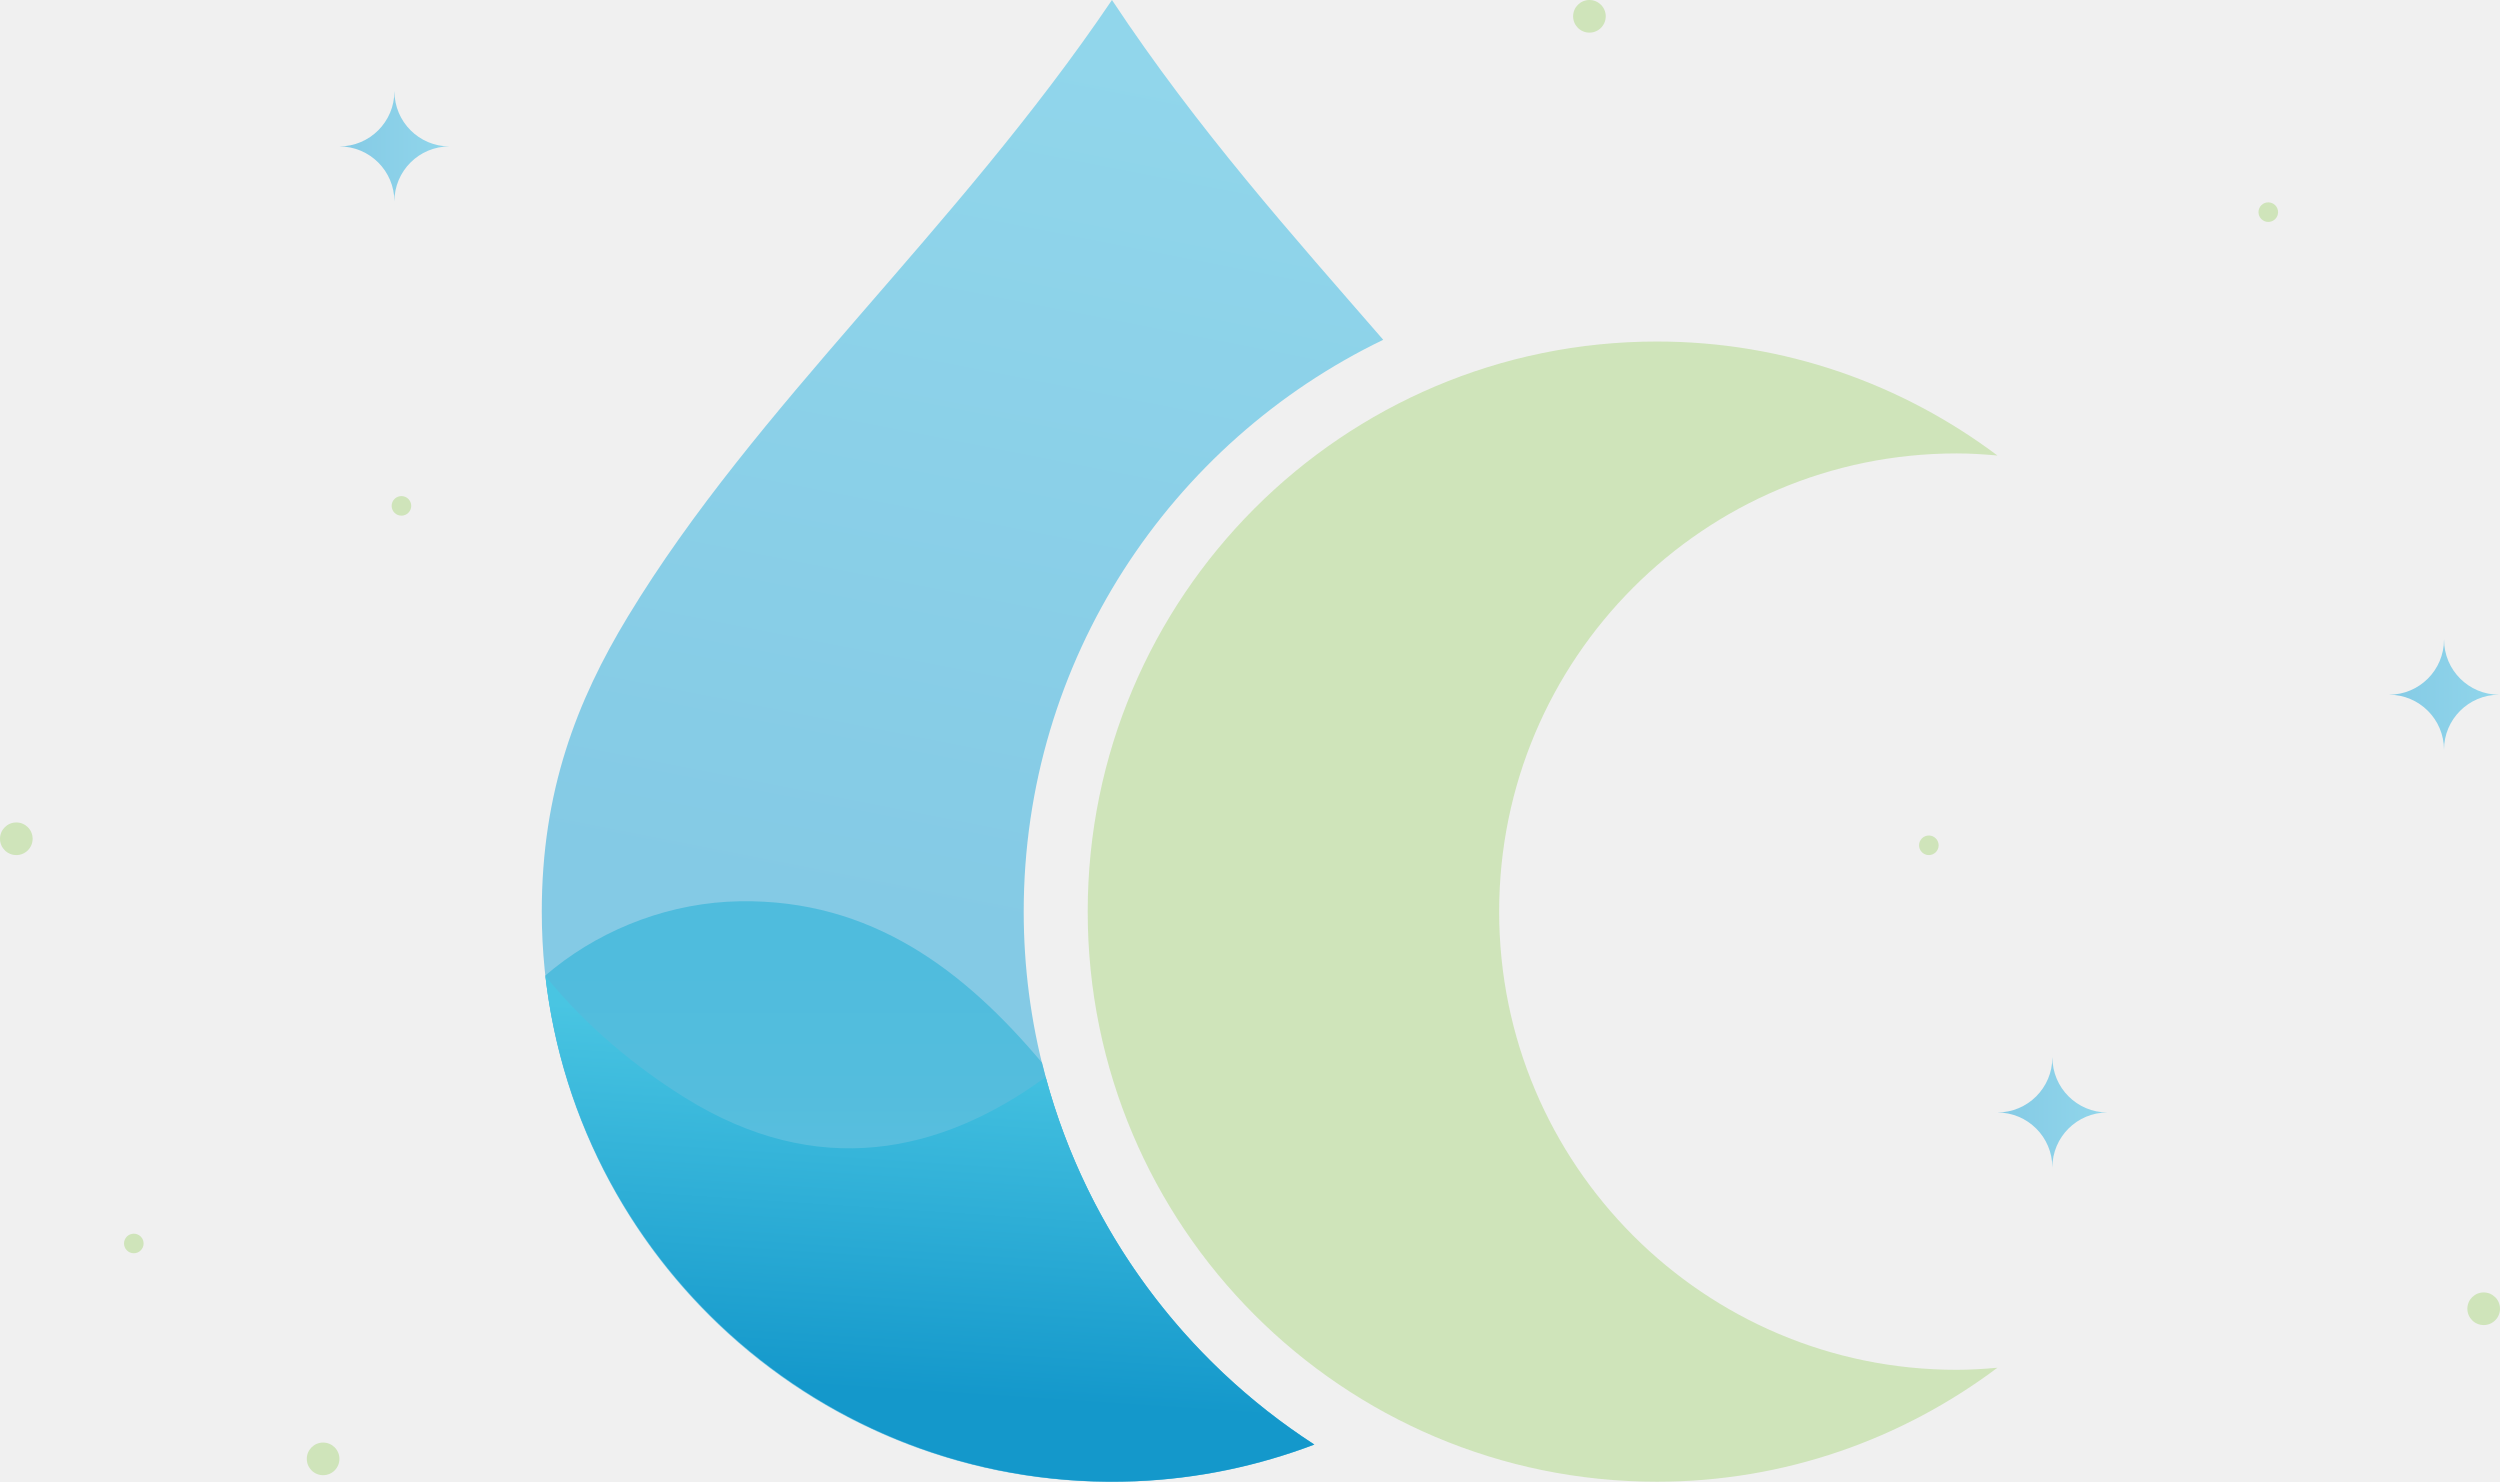
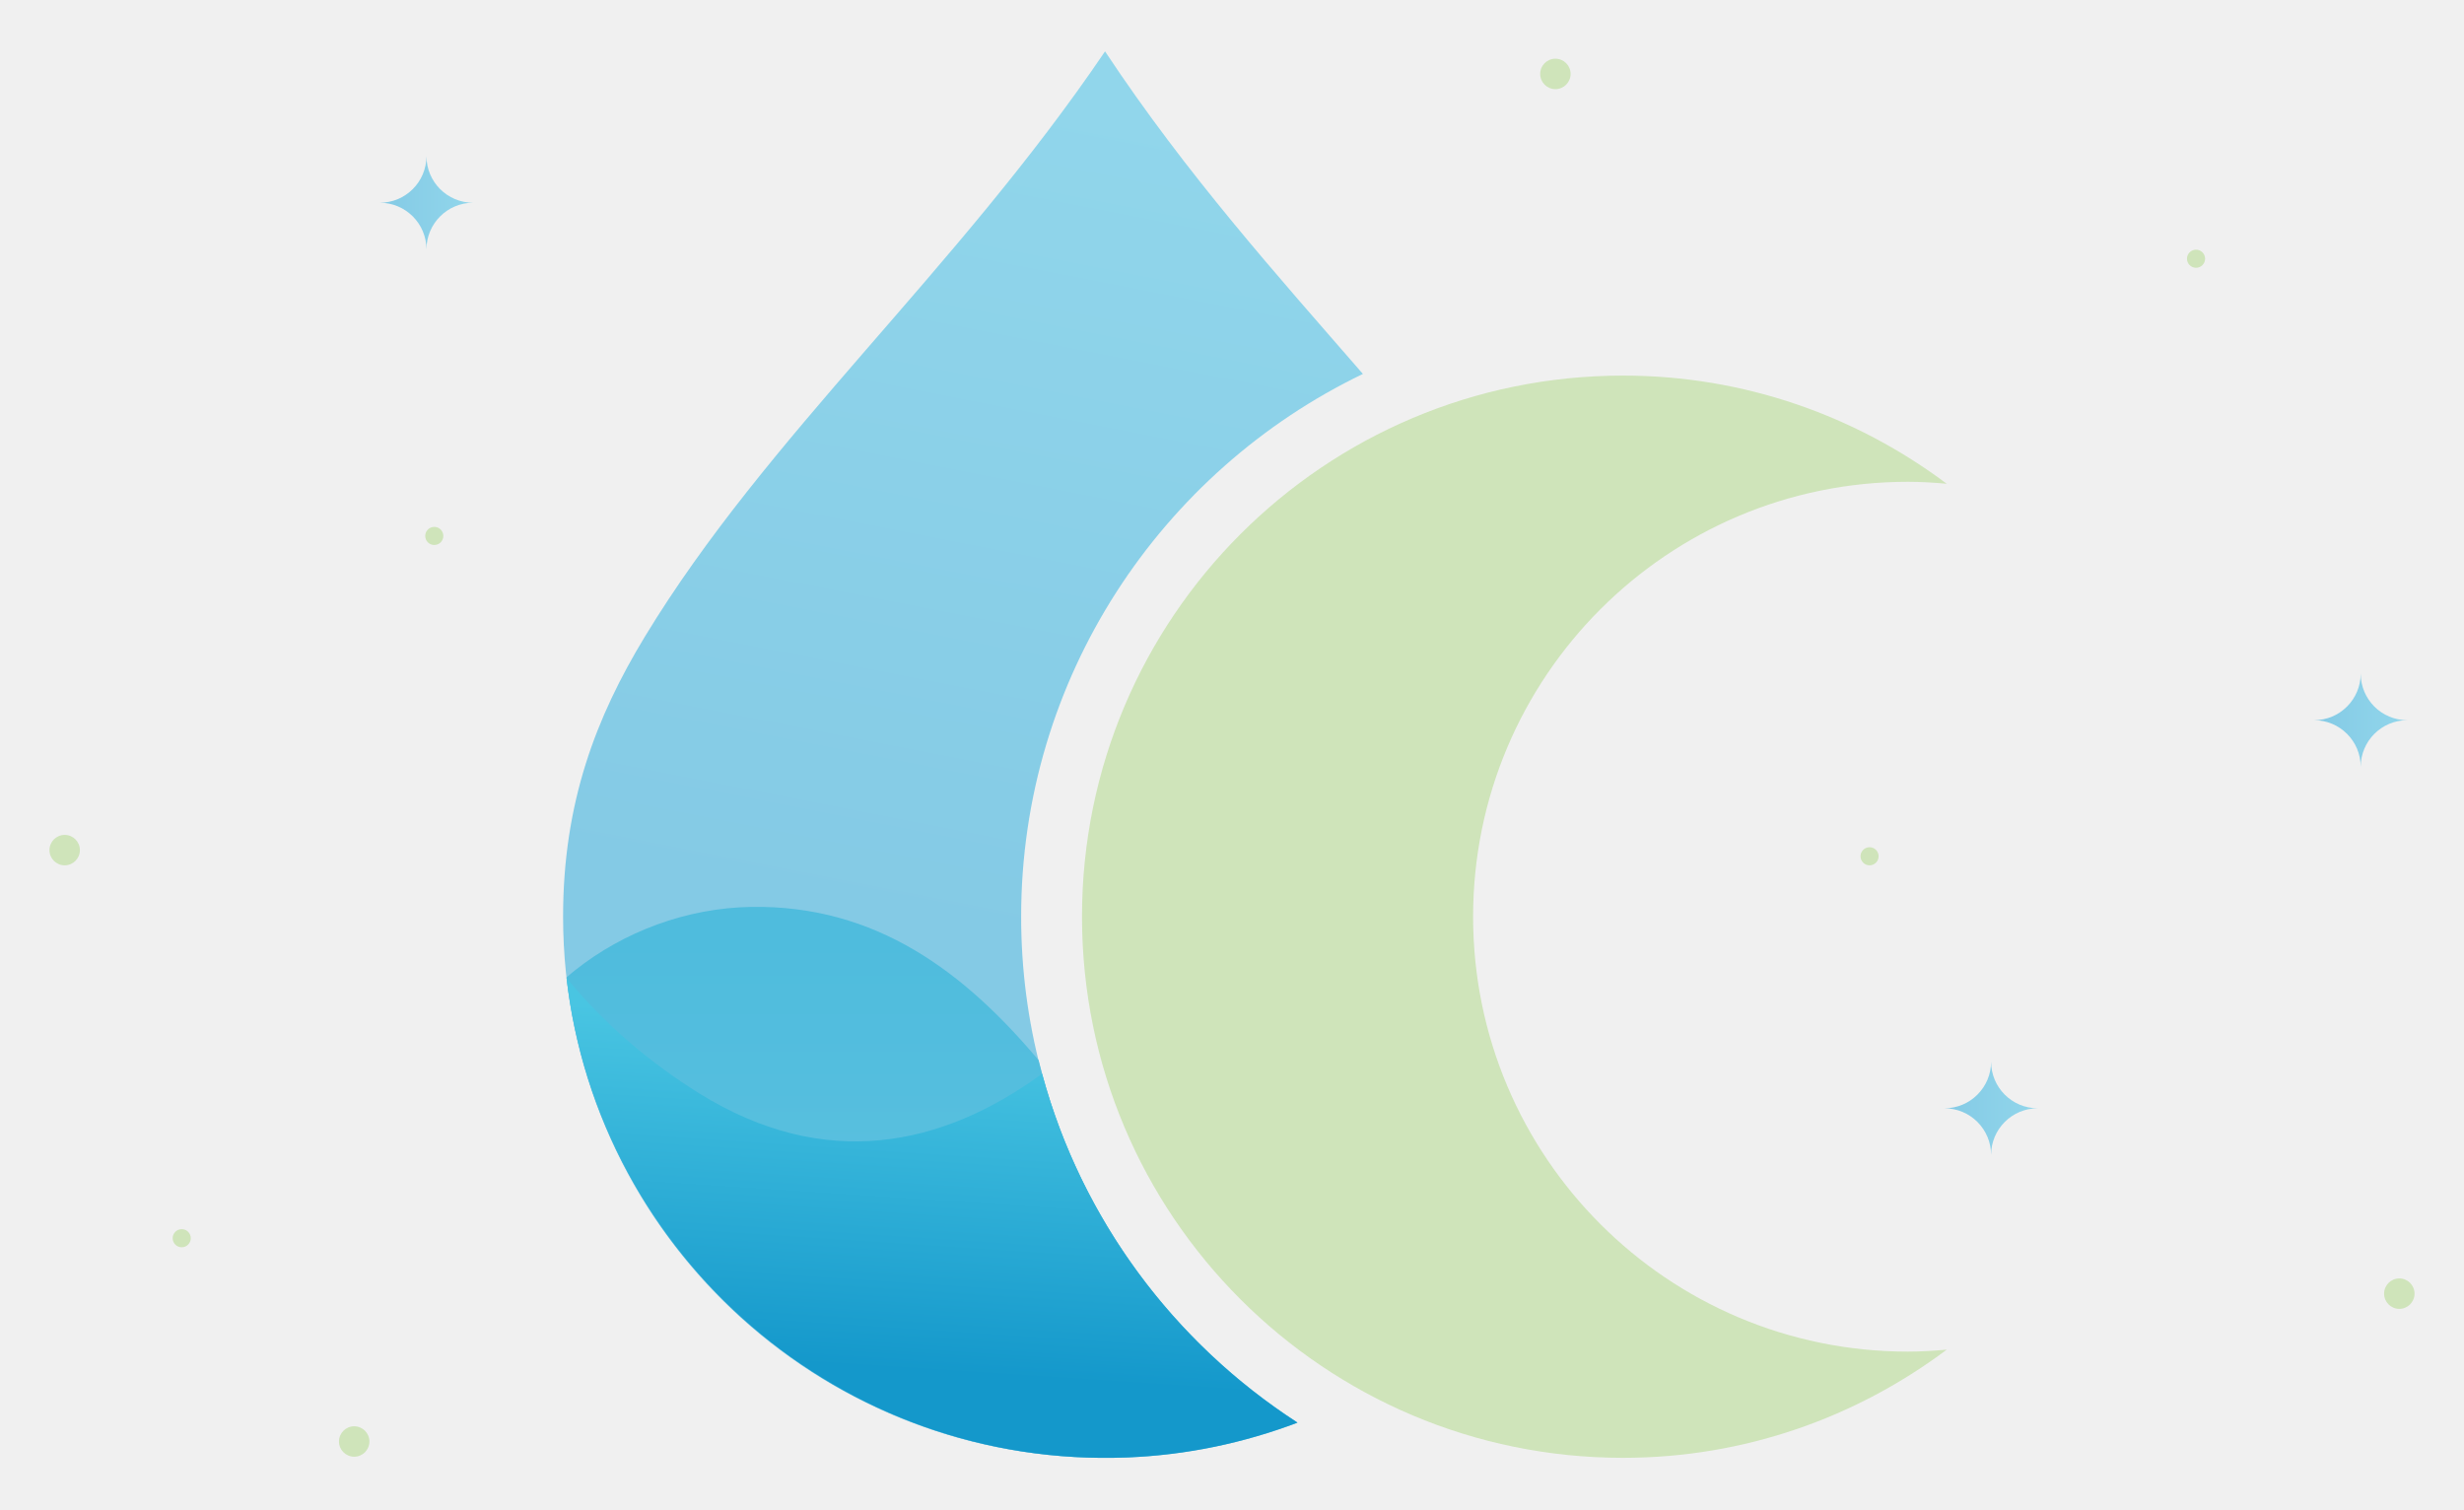
- <svg xmlns="http://www.w3.org/2000/svg" width="383" height="227" viewBox="0 0 383 227" fill="none">
-   <g clip-path="url(#clip0_67_334)">
-     <path fill-rule="evenodd" clip-rule="evenodd" d="M156.832 139.661C156.832 101.12 179.356 67.754 211.91 52.056C198.144 36.192 183.49 19.858 170.353 0C146.286 35.589 115.858 62.001 96.19 94.458C88.346 107.403 83 121.203 83 139.661C83 187.895 122.046 227 170.207 227C181.158 227 191.605 224.93 201.244 221.234C174.546 203.905 156.832 173.829 156.832 139.661Z" fill="url(#paint0_linear_67_334)" />
-     <path d="M166.637 139.661C166.637 187.895 205.682 227 253.844 227C273.433 227 291.446 220.452 306.007 209.537C303.946 209.723 301.866 209.856 299.76 209.856C261.052 209.856 229.67 178.427 229.67 139.661C229.67 100.894 261.052 69.465 299.76 69.465C301.866 69.465 303.946 69.598 306.007 69.784C291.452 58.863 273.433 52.321 253.844 52.321C205.682 52.321 166.637 91.426 166.637 139.661Z" fill="#CFE4BA" />
-     <path d="M159.634 162.809C147.77 148.69 133.507 137.737 113.315 138.075C102.947 138.247 92.798 142.043 84.888 148.339C84.438 148.697 83.994 149.069 83.55 149.447C88.73 194.57 127.842 228.752 173.904 226.934C183.576 226.555 192.791 224.565 201.363 221.314C180.84 208.038 165.616 187.232 159.634 162.816V162.809Z" fill="url(#paint1_linear_67_334)" />
-     <path d="M160.197 165.005C144.08 176.775 125.212 180.776 104.961 168.183C97.369 163.466 89.698 157.117 83.556 149.526C88.777 194.609 127.869 228.745 173.897 226.927C183.569 226.549 192.784 224.558 201.357 221.307C181.449 208.429 166.531 188.472 160.191 165.005H160.197Z" fill="url(#paint2_linear_67_334)" />
+ <svg xmlns="http://www.w3.org/2000/svg" version="1.1" id="Layer_2" x="0px" y="0px" viewBox="0 0 400 245" style="enable-background:new 0 0 400 245;" xml:space="preserve">
+   <style type="text/css">
+ 	.st0{fill:#CFE4BA;}
+ 	.st1{fill-rule:evenodd;clip-rule:evenodd;fill:url(#SVGID_1_);}
+ 	.st2{fill:url(#SVGID_00000149365871071508943200000004070770729321583271_);}
+ 	.st3{fill:url(#SVGID_00000060750091032471773400000017130048865986327200_);}
+ 	.st4{fill:url(#SVGID_00000134225823965851915130000000045927519367895472_);}
+ 	.st5{fill:url(#SVGID_00000000907631624780741300000000149623181990804641_);}
+ 	.st6{fill:url(#SVGID_00000016791617915190196010000005759781330447243162_);}
+ </style>
+   <g>
+     <circle class="st0" cx="389.5" cy="210" r="2.47" />
+     <circle class="st0" cx="252.5" cy="12" r="2.47" />
+     <circle class="st0" cx="57.5" cy="234" r="2.47" />
+     <circle class="st0" cx="10.5" cy="138" r="2.47" />
+     <circle class="st0" cx="303.5" cy="139" r="1.47" />
+     <circle class="st0" cx="356.5" cy="42" r="1.47" />
+     <circle class="st0" cx="70.5" cy="87" r="1.47" />
+     <circle class="st0" cx="29.5" cy="201" r="1.47" />
+     <g>
+       <linearGradient id="SVGID_1_" gradientUnits="userSpaceOnUse" x1="157.396" y1="152.705" x2="183.872" y2="17.537">
+         <stop offset="0" style="stop-color:#84CAE5" />
+         <stop offset="1" style="stop-color:#91D6EB" />
+       </linearGradient>
+       <path class="st1" d="M165.77,148.81c0-38.76,22.69-72.32,55.48-88.11c-13.86-15.95-28.63-32.38-41.86-52.36    c-24.24,35.79-54.89,62.36-74.7,95c-7.9,13.02-13.28,26.9-13.28,45.46c0,48.51,39.33,87.84,87.84,87.84    c11.03,0,21.55-2.08,31.26-5.8C183.62,213.43,165.77,183.17,165.77,148.81z" />
+       <path class="st0" d="M175.65,148.81c0,48.51,39.33,87.84,87.84,87.84c19.73,0,37.88-6.58,52.54-17.56    c-2.08,0.18-4.17,0.32-6.29,0.32c-38.99,0-70.6-31.61-70.6-70.6c0-38.99,31.61-70.6,70.6-70.6c2.13,0,4.22,0.13,6.29,0.32    c-14.66-10.98-32.81-17.56-52.54-17.56C214.98,60.97,175.65,100.3,175.65,148.81z" />
+       <linearGradient id="SVGID_00000154391388548866905740000007052533409552417975_" gradientUnits="userSpaceOnUse" x1="151.299" y1="253.412" x2="151.299" y2="152.287">
+         <stop offset="0" style="stop-color:#89CFE7" />
+         <stop offset="0.153" style="stop-color:#7BCAE4" />
+         <stop offset="0.466" style="stop-color:#63C2E0" />
+         <stop offset="0.757" style="stop-color:#54BEDE" />
+         <stop offset="1" style="stop-color:#4FBCDD" />
+       </linearGradient>
+       <path style="fill:url(#SVGID_00000154391388548866905740000007052533409552417975_);" d="M168.6,172.1    c-11.95-14.2-26.31-25.22-46.66-24.88c-10.45,0.17-20.67,3.99-28.63,10.32c-0.46,0.36-0.9,0.74-1.34,1.12    c5.22,45.38,44.62,79.76,91.01,77.93c9.74-0.38,19.02-2.38,27.66-5.65C189.96,217.58,174.63,196.65,168.6,172.1z" />
+       <linearGradient id="SVGID_00000121263914522988012260000001946963271619636136_" gradientUnits="userSpaceOnUse" x1="147.786" y1="248.32" x2="153.144" y2="166.869">
+         <stop offset="0.315" style="stop-color:#1498CB" />
+         <stop offset="1" style="stop-color:#49C5E2" />
+       </linearGradient>
+       <path style="fill:url(#SVGID_00000121263914522988012260000001946963271619636136_);" d="M169.17,174.3    c-16.23,11.84-35.24,15.86-55.64,3.2c-7.65-4.75-15.37-11.13-21.56-18.76c5.26,45.34,44.63,79.67,91,77.85    c9.74-0.38,19.02-2.38,27.66-5.65C190.58,217.98,175.56,197.91,169.17,174.3z" />
+     </g>
+     <linearGradient id="SVGID_00000095328800807479975340000015769418548434451111_" gradientUnits="userSpaceOnUse" x1="375.654" y1="116.909" x2="390.796" y2="116.909">
+       <stop offset="0" style="stop-color:#84CAE5" />
+       <stop offset="1" style="stop-color:#91D6EB" />
+     </linearGradient>
+     <path style="fill:url(#SVGID_00000095328800807479975340000015769418548434451111_);" d="M390.8,116.91L390.8,116.91   c-4.18,0-7.57,3.39-7.57,7.57v0v0c0-4.18-3.39-7.57-7.57-7.57l0,0l0,0c4.18,0,7.57-3.39,7.57-7.57v0v0   C383.23,113.52,386.61,116.91,390.8,116.91L390.8,116.91z" />
+     <linearGradient id="SVGID_00000013165898380672998190000012621517160134080912_" gradientUnits="userSpaceOnUse" x1="315.654" y1="179.909" x2="330.796" y2="179.909">
+       <stop offset="0" style="stop-color:#84CAE5" />
+       <stop offset="1" style="stop-color:#91D6EB" />
+     </linearGradient>
+     <path style="fill:url(#SVGID_00000013165898380672998190000012621517160134080912_);" d="M330.8,179.91L330.8,179.91   c-4.18,0-7.57,3.39-7.57,7.57v0v0c0-4.18-3.39-7.57-7.57-7.57l0,0l0,0c4.18,0,7.57-3.39,7.57-7.57l0,0l0,0   C323.23,176.52,326.61,179.91,330.8,179.91L330.8,179.91z" />
+     <linearGradient id="SVGID_00000114776609166602375000000008867514002503265710_" gradientUnits="userSpaceOnUse" x1="61.654" y1="32.909" x2="76.796" y2="32.909">
+       <stop offset="0" style="stop-color:#84CAE5" />
+       <stop offset="1" style="stop-color:#91D6EB" />
+     </linearGradient>
+     <path style="fill:url(#SVGID_00000114776609166602375000000008867514002503265710_);" d="M76.8,32.91L76.8,32.91   c-4.18,0-7.57,3.39-7.57,7.57v0v0c0-4.18-3.39-7.57-7.57-7.57h0h0c4.18,0,7.57-3.39,7.57-7.57v0v0   C69.23,29.52,72.61,32.91,76.8,32.91L76.8,32.91z" />
  </g>
-   <g clip-path="url(#clip1_67_334)">
-     <path d="M322.85 170.43C318.2 170.43 314.42 174.2 314.42 178.86C314.42 174.21 310.65 170.43 305.99 170.43C310.64 170.43 314.42 166.66 314.42 162H314.43C314.43 166.65 318.2 170.43 322.86 170.43H322.85Z" fill="url(#paint3_linear_67_334)" />
-   </g>
-   <g clip-path="url(#clip2_67_334)">
-     <path d="M382.85 106.43C378.2 106.43 374.42 110.2 374.42 114.86C374.42 110.21 370.65 106.43 365.99 106.43C370.64 106.43 374.42 102.66 374.42 98H374.43C374.43 102.65 378.2 106.43 382.86 106.43H382.85Z" fill="url(#paint4_linear_67_334)" />
-   </g>
-   <g clip-path="url(#clip3_67_334)">
-     <path d="M68.85 22.43C64.2 22.43 60.42 26.2 60.42 30.86C60.42 26.21 56.65 22.43 51.99 22.43C56.64 22.43 60.42 18.66 60.42 14H60.43C60.43 18.65 64.2 22.43 68.86 22.43H68.85Z" fill="url(#paint5_linear_67_334)" />
-   </g>
-   <circle cx="49.5" cy="223.5" r="2.5" fill="#CFE4BA" />
-   <circle cx="2.5" cy="128.5" r="2.5" fill="#CFE4BA" />
-   <circle cx="61.5" cy="77.5" r="1.5" fill="#CFE4BA" />
-   <circle cx="295.5" cy="129.5" r="1.5" fill="#CFE4BA" />
-   <circle cx="347.5" cy="32.5" r="1.5" fill="#CFE4BA" />
-   <circle cx="20.5" cy="190.5" r="1.5" fill="#CFE4BA" />
-   <circle cx="380.5" cy="200.5" r="2.5" fill="#CFE4BA" />
-   <circle cx="243.5" cy="2.5" r="2.5" fill="#CFE4BA" />
-   <defs>
-     <linearGradient id="paint0_linear_67_334" x1="148.511" y1="143.535" x2="174.875" y2="9.151" gradientUnits="userSpaceOnUse">
-       <stop stop-color="#84CAE5" />
-       <stop offset="1" stop-color="#91D6EB" />
-     </linearGradient>
-     <linearGradient id="paint1_linear_67_334" x1="142.457" y1="243.666" x2="142.457" y2="143.117" gradientUnits="userSpaceOnUse">
-       <stop stop-color="#89CFE7" />
-       <stop offset="0.15" stop-color="#7ACAE4" />
-       <stop offset="0.47" stop-color="#62C2E0" />
-       <stop offset="0.76" stop-color="#54BDDD" />
-       <stop offset="1" stop-color="#4FBCDD" />
-     </linearGradient>
-     <linearGradient id="paint2_linear_67_334" x1="138.972" y1="238.604" x2="144.308" y2="157.615" gradientUnits="userSpaceOnUse">
-       <stop offset="0.31" stop-color="#1498CB" />
-       <stop offset="1" stop-color="#49C5E2" />
-     </linearGradient>
-     <linearGradient id="paint3_linear_67_334" x1="306" y1="170.43" x2="322.85" y2="170.43" gradientUnits="userSpaceOnUse">
-       <stop stop-color="#84CAE5" />
-       <stop offset="1" stop-color="#91D6EB" />
-     </linearGradient>
-     <linearGradient id="paint4_linear_67_334" x1="366" y1="106.43" x2="382.85" y2="106.43" gradientUnits="userSpaceOnUse">
-       <stop stop-color="#84CAE5" />
-       <stop offset="1" stop-color="#91D6EB" />
-     </linearGradient>
-     <linearGradient id="paint5_linear_67_334" x1="52" y1="22.43" x2="68.85" y2="22.43" gradientUnits="userSpaceOnUse">
-       <stop stop-color="#84CAE5" />
-       <stop offset="1" stop-color="#91D6EB" />
-     </linearGradient>
-     <clipPath id="clip0_67_334">
-       <rect width="223" height="227" fill="white" transform="translate(83)" />
-     </clipPath>
-     <clipPath id="clip1_67_334">
-       <rect width="16.85" height="16.85" fill="white" transform="translate(306 162)" />
-     </clipPath>
-     <clipPath id="clip2_67_334">
-       <rect width="16.85" height="16.85" fill="white" transform="translate(366 98)" />
-     </clipPath>
-     <clipPath id="clip3_67_334">
-       <rect width="16.85" height="16.85" fill="white" transform="translate(52 14)" />
-     </clipPath>
-   </defs>
</svg>
